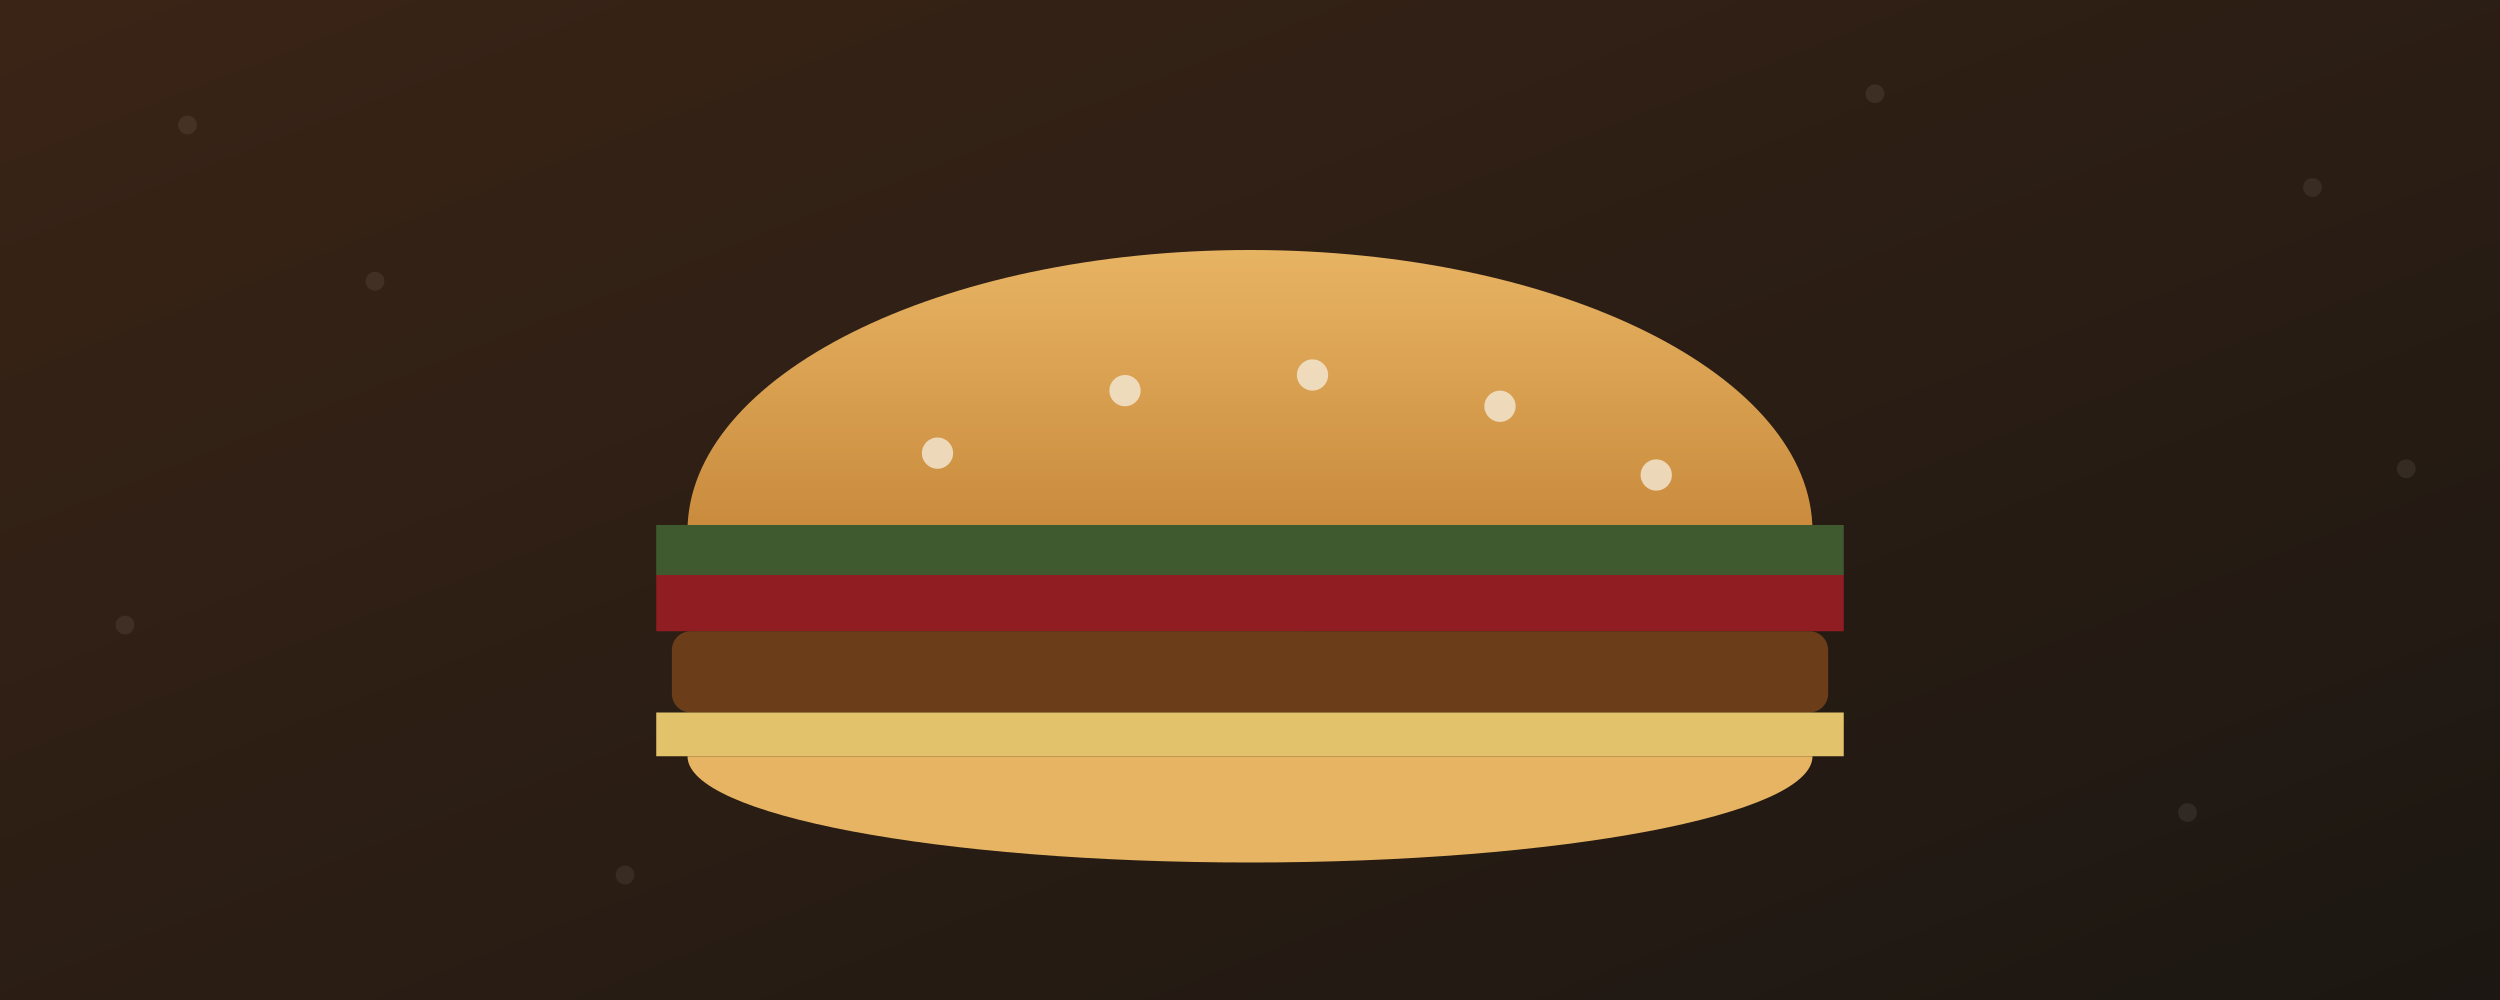
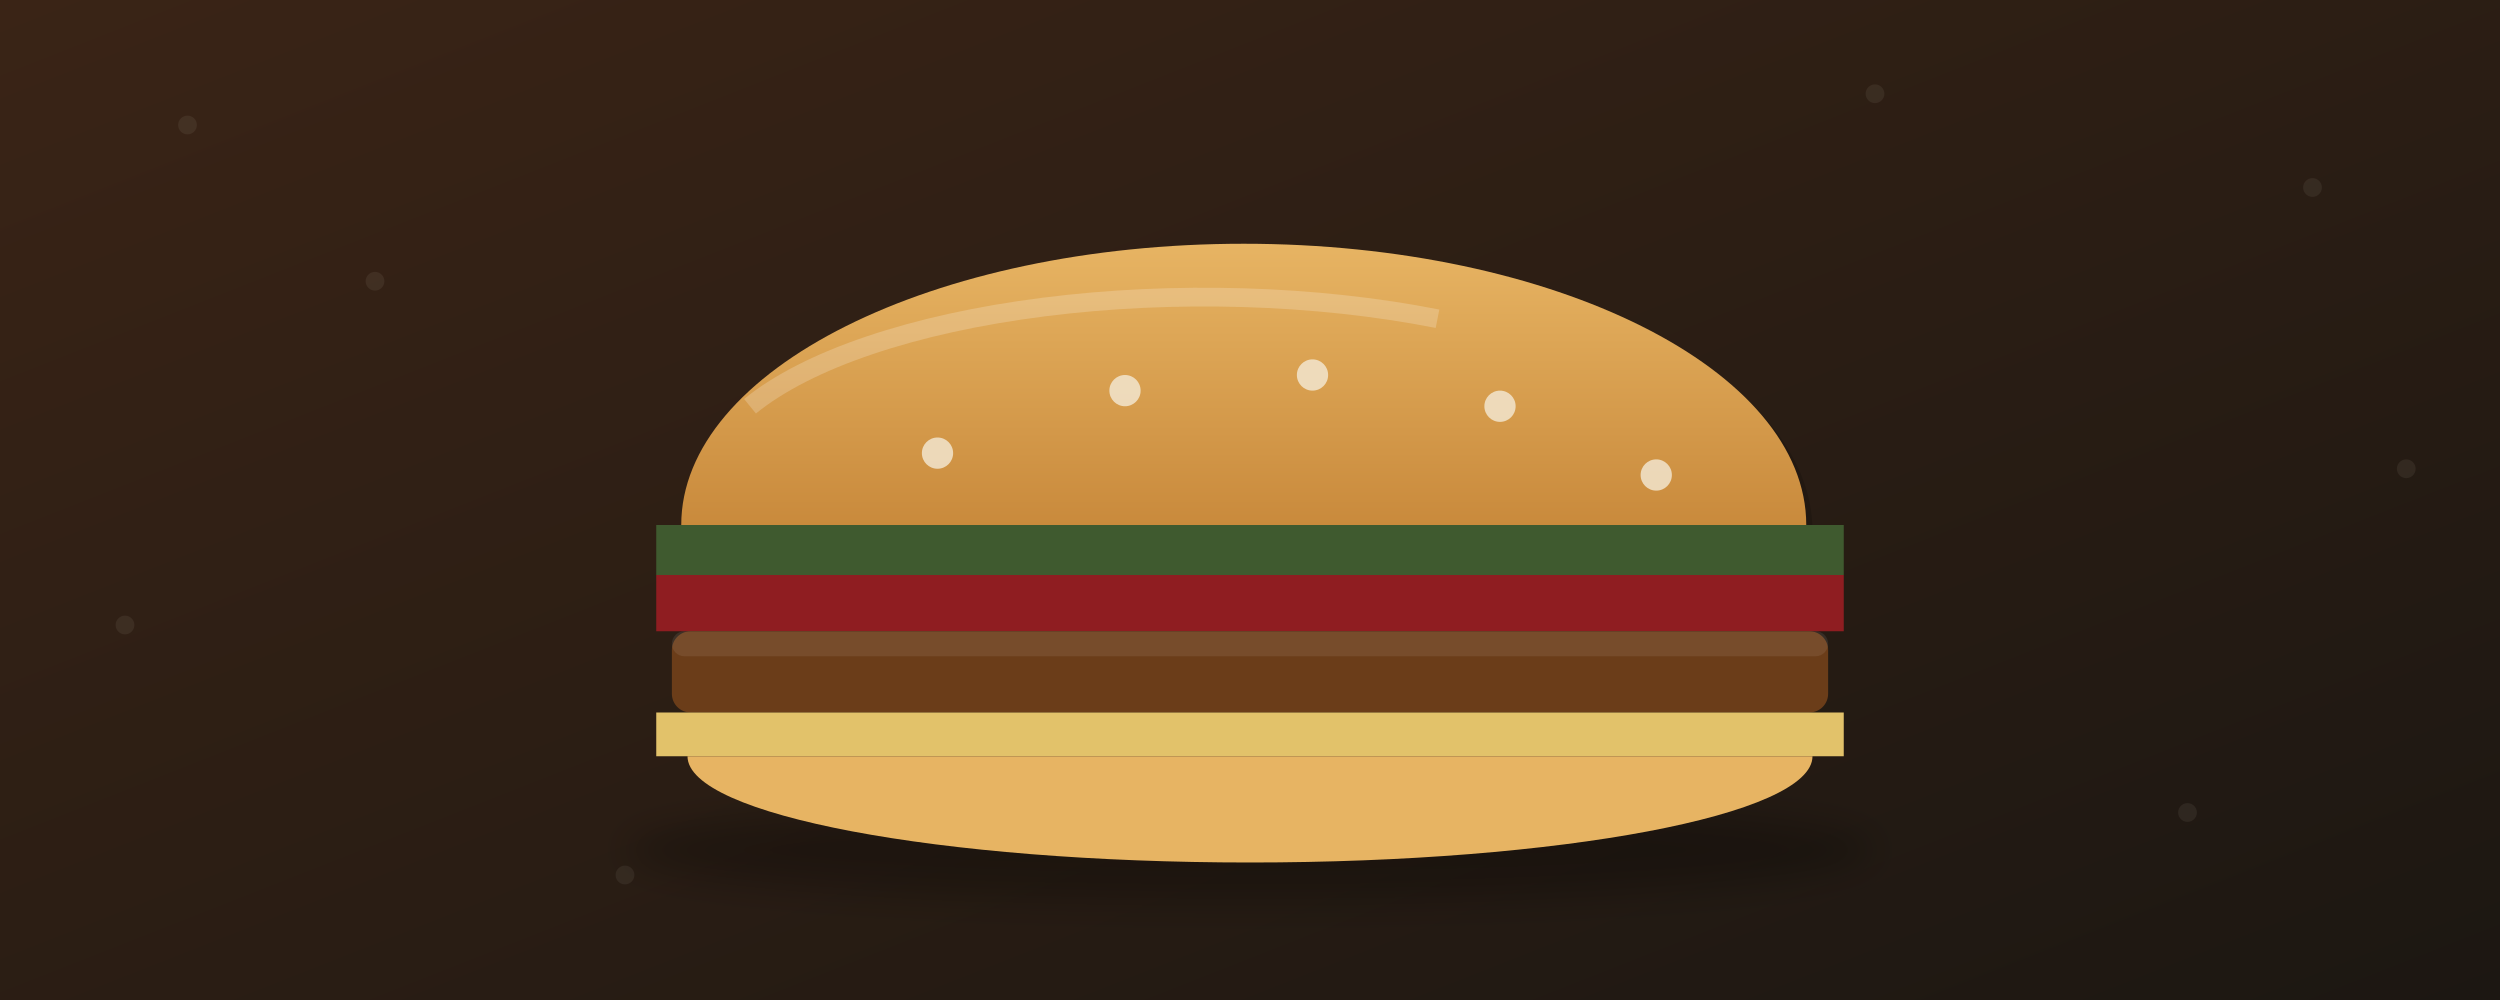
<svg xmlns="http://www.w3.org/2000/svg" viewBox="0 0 800 320" role="img">
  <defs>
    <linearGradient id="bg" x1="0" y1="0" x2="1" y2="1">
      <stop offset="0%" stop-color="#3a2416" />
      <stop offset="100%" stop-color="#1c1712" />
    </linearGradient>
+     <filter id="blur6" x="-50%" y="-50%" width="200%" height="200%">
+       <feGaussianBlur stdDeviation="6" />
+     </filter>
    <linearGradient id="bun" x1="0" y1="0" x2="0" y2="1">
      <stop offset="0%" stop-color="#e7b463" />
      <stop offset="100%" stop-color="#c98a3c" />
    </linearGradient>
  </defs>
  <rect width="800" height="320" fill="url(#bg)" />
-   <g opacity=".08" fill="#f4ead6">
+   <g opacity=".07" fill="#f4ead6">
    <circle cx="60" cy="40" r="3" />
    <circle cx="120" cy="90" r="3" />
    <circle cx="40" cy="200" r="3" />
    <circle cx="740" cy="60" r="3" />
    <circle cx="700" cy="260" r="3" />
    <circle cx="770" cy="150" r="3" />
    <circle cx="200" cy="280" r="3" />
    <circle cx="600" cy="30" r="3" />
  </g>
+   <ellipse cx="400" cy="272" rx="200" ry="16" fill="#000" opacity=".25" filter="url(#blur6)" />
  <g transform="translate(400,190)">
-     <path d="M -180 -20 A 180 90 0 0 1 180 -20 Z" fill="url(#bun)" />
+     <path d="M -180 -20 A 180 90 0 0 1 180 -20 Z" fill="#000" opacity=".15" />
+     <path d="M -182 -22 A 180 90 0 0 1 178 -22 Z" fill="url(#bun)" />
+     <path d="M -160 -60 A 160 60 0 0 1 60 -88" stroke="#fff" stroke-width="6" fill="none" opacity=".2" />
    <g fill="#f4ead6" opacity=".8">
      <circle cx="-100" cy="-45" r="5" />
      <circle cx="-40" cy="-65" r="5" />
      <circle cx="20" cy="-70" r="5" />
      <circle cx="80" cy="-60" r="5" />
      <circle cx="130" cy="-38" r="5" />
    </g>
    <rect x="-190" y="-22" width="380" height="16" fill="#3f5a2f" />
    <rect x="-190" y="-6" width="380" height="18" fill="#8f1d21" />
    <rect x="-185" y="12" width="370" height="26" rx="6" fill="#6b3d19" />
+     <rect x="-185" y="12" width="370" height="8" rx="4" fill="#fff" opacity=".08" />
    <rect x="-190" y="38" width="380" height="14" fill="#e2c26a" />
    <path d="M -180 52 A 180 34 0 0 0 180 52 Z" fill="#e7b463" />
  </g>
</svg>
